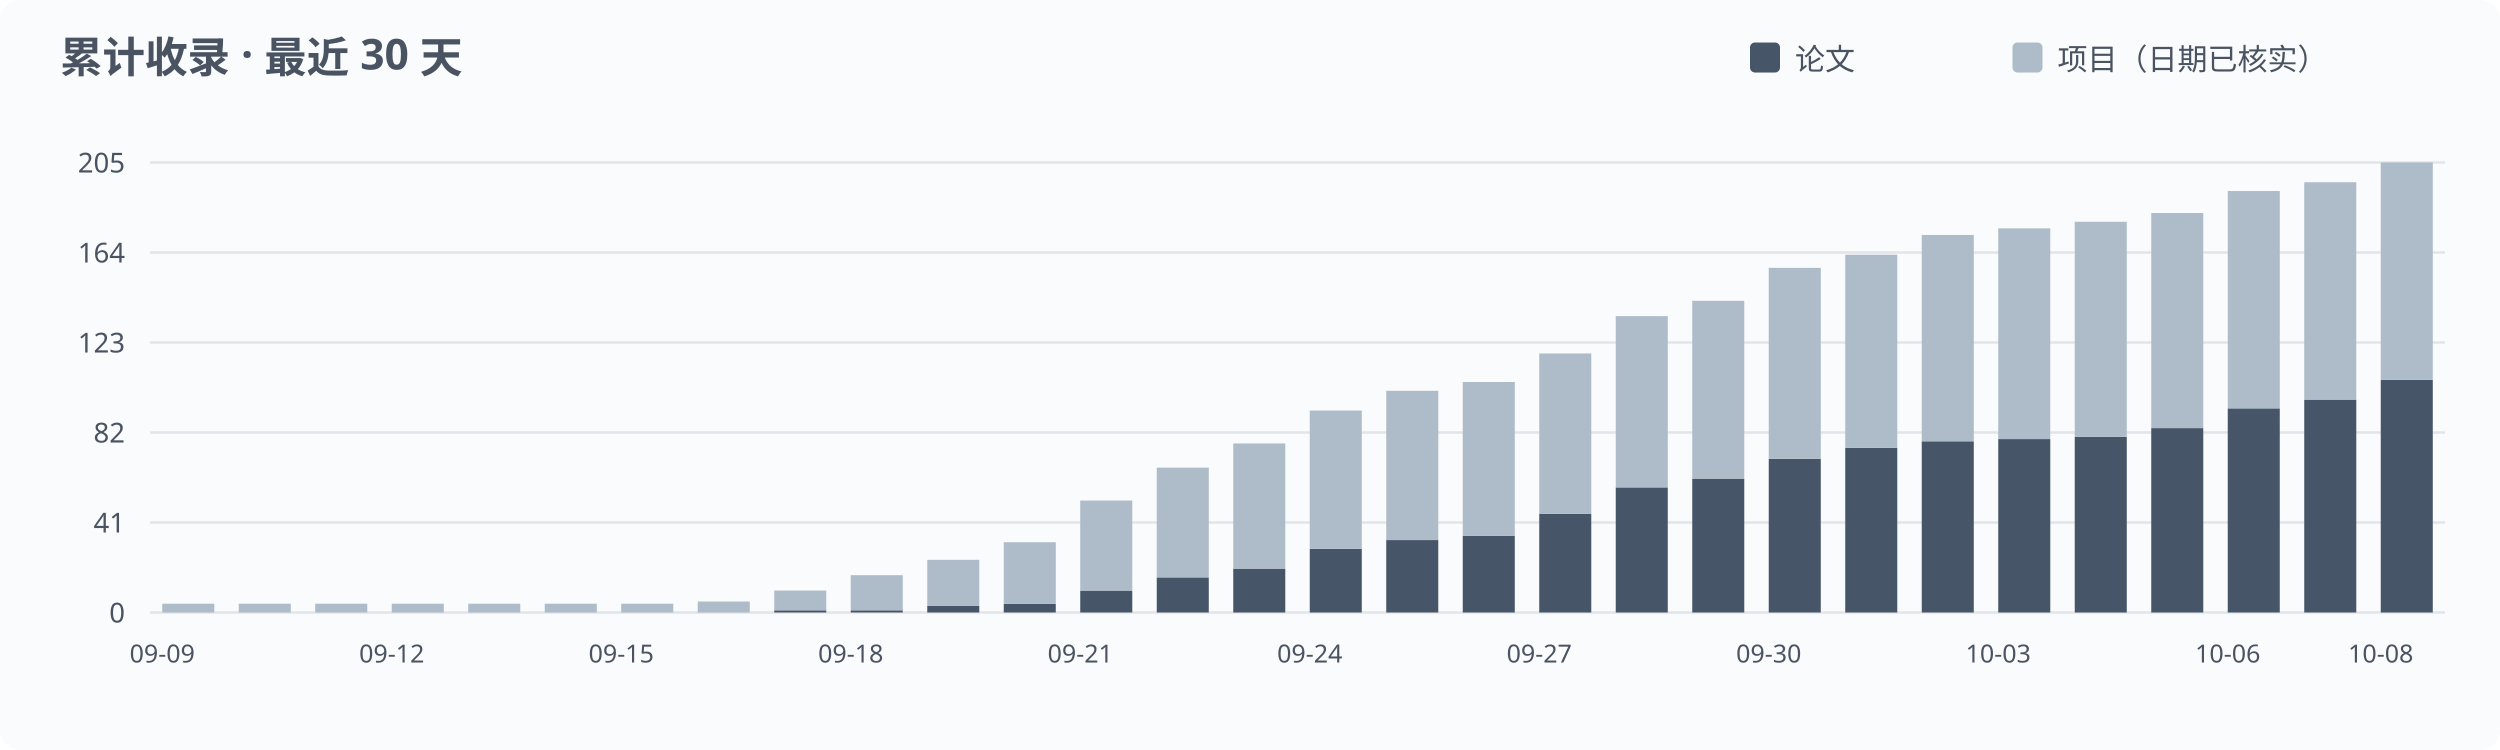
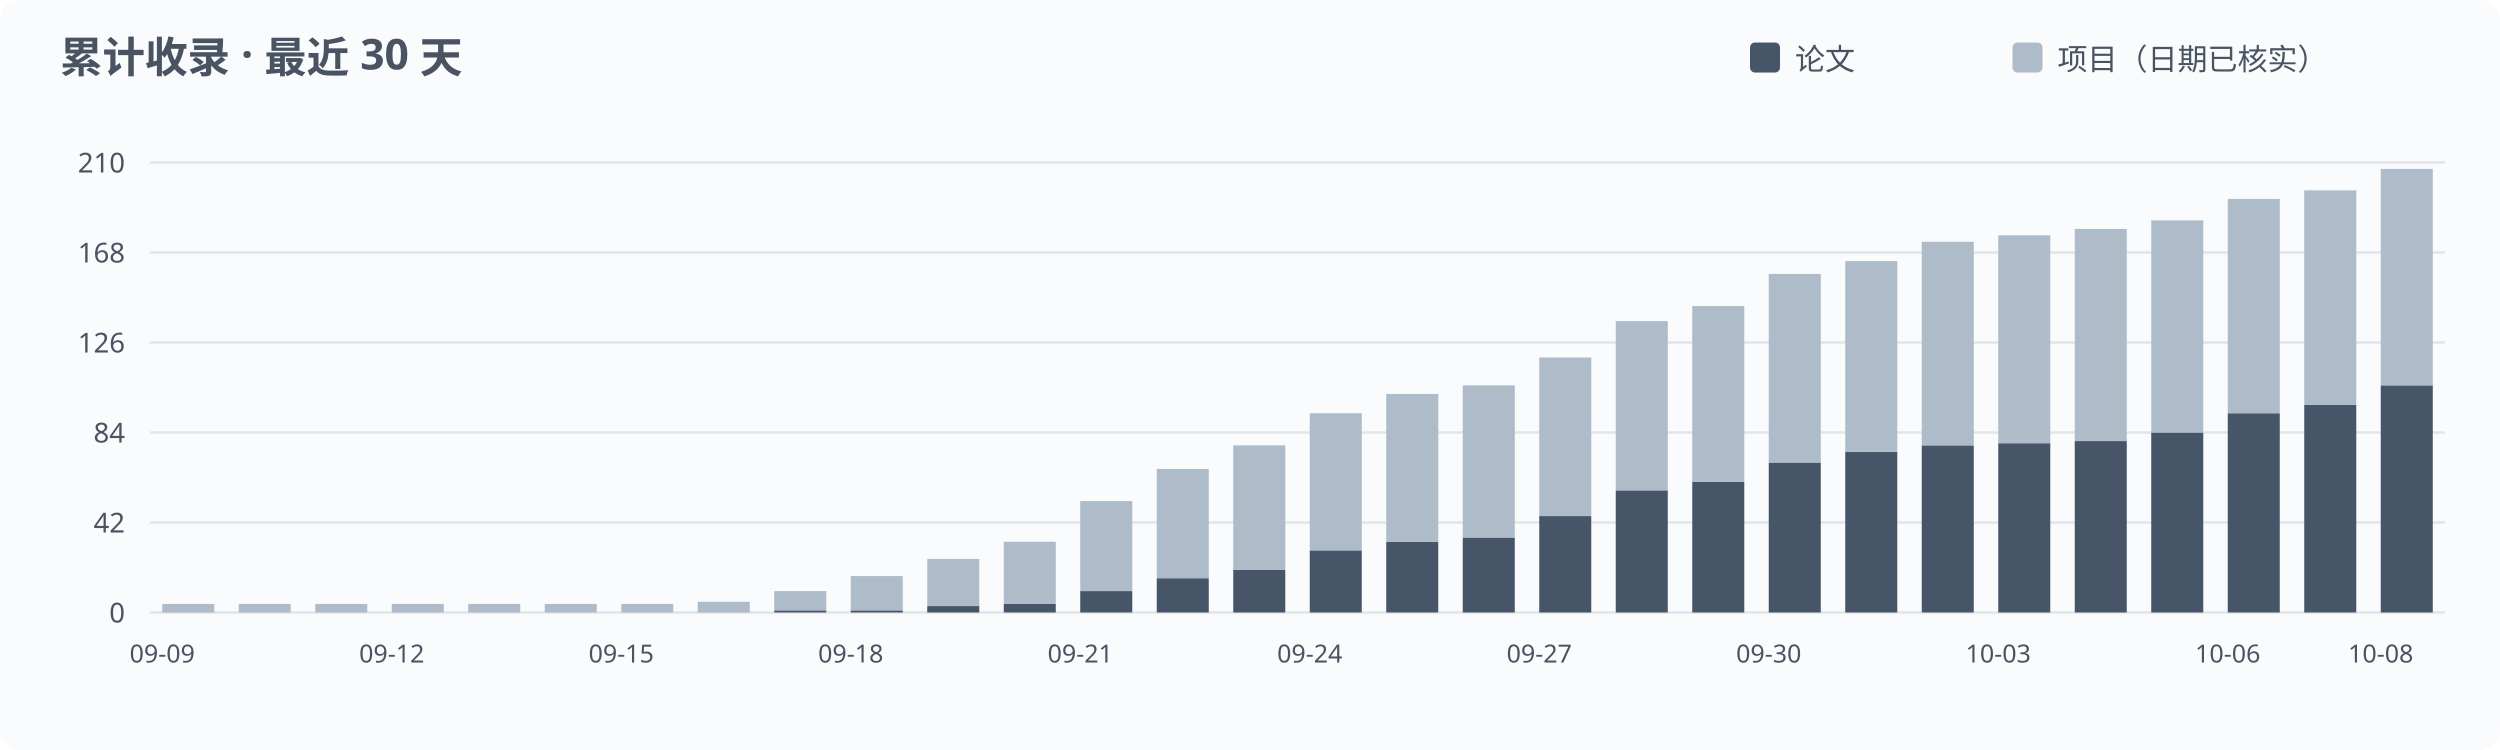
<svg xmlns="http://www.w3.org/2000/svg" width="1000" height="300" viewBox="0 0 1000 300" role="img" aria-labelledby="title desc">
  <rect width="100%" height="100%" rx="8" fill="#fafbfc" />
  <g font-family="system-ui,sans-serif" fill="#495362">
    <text x="24" y="29" font-size="17" font-weight="600">累计收录 · 最近 30 天</text>
    <rect x="700" y="17" width="12" height="12" rx="2" fill="#475569" />
    <text x="718" y="28" font-size="12">论文</text>
    <rect x="805" y="17" width="12" height="12" rx="2" fill="#aebbc9" />
    <text x="823" y="28" font-size="12">项目（日期已核实）</text>
    <path d="M60 245.0H978" stroke="#e1e5ea" />
    <text x="50" y="249.0" text-anchor="end" font-size="11">0</text>
    <path d="M60 209.0H978" stroke="#e1e5ea" />
-     <text x="50" y="213.0" text-anchor="end" font-size="11">41</text>
+     <text x="50" y="213.0" text-anchor="end" font-size="11">42</text>
    <path d="M60 173.0H978" stroke="#e1e5ea" />
-     <text x="50" y="177.0" text-anchor="end" font-size="11">82</text>
+     <text x="50" y="177.0" text-anchor="end" font-size="11">84</text>
    <path d="M60 137.0H978" stroke="#e1e5ea" />
-     <text x="50" y="141.0" text-anchor="end" font-size="11">123</text>
+     <text x="50" y="141.0" text-anchor="end" font-size="11">126</text>
    <path d="M60 101.0H978" stroke="#e1e5ea" />
-     <text x="50" y="105.0" text-anchor="end" font-size="11">164</text>
+     <text x="50" y="105.0" text-anchor="end" font-size="11">168</text>
    <path d="M60 65.0H978" stroke="#e1e5ea" />
-     <text x="50" y="69.0" text-anchor="end" font-size="11">205</text>
+     <text x="50" y="69.0" text-anchor="end" font-size="11">210</text>
    <rect x="64.90" y="245.00" width="20.81" height="0.00" fill="#475569" />
-     <rect x="64.90" y="241.49" width="20.81" height="3.51" fill="#aebbc9" />
+     <rect x="64.90" y="241.57" width="20.81" height="3.43" fill="#aebbc9" />
    <text x="64.90" y="265" text-anchor="middle" font-size="10">09-09</text>
    <rect x="95.50" y="245.00" width="20.81" height="0.00" fill="#475569" />
-     <rect x="95.50" y="241.49" width="20.81" height="3.51" fill="#aebbc9" />
+     <rect x="95.50" y="241.57" width="20.81" height="3.43" fill="#aebbc9" />
    <rect x="126.10" y="245.00" width="20.81" height="0.00" fill="#475569" />
-     <rect x="126.10" y="241.49" width="20.81" height="3.51" fill="#aebbc9" />
+     <rect x="126.10" y="241.57" width="20.81" height="3.43" fill="#aebbc9" />
    <rect x="156.70" y="245.00" width="20.81" height="0.00" fill="#475569" />
-     <rect x="156.70" y="241.49" width="20.81" height="3.51" fill="#aebbc9" />
+     <rect x="156.70" y="241.57" width="20.81" height="3.43" fill="#aebbc9" />
    <text x="156.70" y="265" text-anchor="middle" font-size="10">09-12</text>
    <rect x="187.30" y="245.00" width="20.81" height="0.00" fill="#475569" />
-     <rect x="187.30" y="241.49" width="20.81" height="3.51" fill="#aebbc9" />
+     <rect x="187.30" y="241.57" width="20.81" height="3.43" fill="#aebbc9" />
    <rect x="217.90" y="245.00" width="20.81" height="0.00" fill="#475569" />
-     <rect x="217.90" y="241.49" width="20.81" height="3.51" fill="#aebbc9" />
+     <rect x="217.90" y="241.57" width="20.81" height="3.43" fill="#aebbc9" />
    <rect x="248.50" y="245.00" width="20.81" height="0.00" fill="#475569" />
-     <rect x="248.50" y="241.49" width="20.81" height="3.51" fill="#aebbc9" />
+     <rect x="248.50" y="241.57" width="20.81" height="3.43" fill="#aebbc9" />
    <text x="248.50" y="265" text-anchor="middle" font-size="10">09-15</text>
    <rect x="279.10" y="245.00" width="20.81" height="0.00" fill="#475569" />
-     <rect x="279.10" y="240.61" width="20.81" height="4.39" fill="#aebbc9" />
-     <rect x="309.70" y="244.12" width="20.81" height="0.88" fill="#475569" />
-     <rect x="309.70" y="236.22" width="20.81" height="7.90" fill="#aebbc9" />
-     <rect x="340.30" y="244.12" width="20.81" height="0.88" fill="#475569" />
-     <rect x="340.30" y="230.07" width="20.81" height="14.05" fill="#aebbc9" />
+     <rect x="279.10" y="240.71" width="20.81" height="4.29" fill="#aebbc9" />
+     <rect x="309.70" y="244.14" width="20.81" height="0.86" fill="#475569" />
+     <rect x="309.70" y="236.43" width="20.81" height="7.71" fill="#aebbc9" />
+     <rect x="340.30" y="244.14" width="20.81" height="0.86" fill="#475569" />
+     <rect x="340.30" y="230.43" width="20.81" height="13.71" fill="#aebbc9" />
    <text x="340.30" y="265" text-anchor="middle" font-size="10">09-18</text>
-     <rect x="370.90" y="242.37" width="20.81" height="2.63" fill="#475569" />
-     <rect x="370.90" y="223.93" width="20.81" height="18.44" fill="#aebbc9" />
-     <rect x="401.50" y="241.49" width="20.81" height="3.51" fill="#475569" />
-     <rect x="401.50" y="216.90" width="20.81" height="24.59" fill="#aebbc9" />
-     <rect x="432.10" y="236.22" width="20.81" height="8.78" fill="#475569" />
-     <rect x="432.10" y="200.22" width="20.81" height="36.00" fill="#aebbc9" />
+     <rect x="370.90" y="242.43" width="20.81" height="2.57" fill="#475569" />
+     <rect x="370.90" y="223.57" width="20.81" height="18.86" fill="#aebbc9" />
+     <rect x="401.50" y="241.57" width="20.81" height="3.43" fill="#475569" />
+     <rect x="401.50" y="216.71" width="20.81" height="24.86" fill="#aebbc9" />
+     <rect x="432.10" y="236.43" width="20.81" height="8.57" fill="#475569" />
+     <rect x="432.10" y="200.43" width="20.81" height="36.00" fill="#aebbc9" />
    <text x="432.10" y="265" text-anchor="middle" font-size="10">09-21</text>
-     <rect x="462.70" y="230.95" width="20.81" height="14.05" fill="#475569" />
-     <rect x="462.70" y="187.05" width="20.81" height="43.90" fill="#aebbc9" />
-     <rect x="493.30" y="227.44" width="20.81" height="17.56" fill="#475569" />
-     <rect x="493.30" y="177.39" width="20.81" height="50.05" fill="#aebbc9" />
-     <rect x="523.90" y="219.54" width="20.81" height="25.46" fill="#475569" />
-     <rect x="523.90" y="164.22" width="20.81" height="55.32" fill="#aebbc9" />
+     <rect x="462.70" y="231.29" width="20.81" height="13.71" fill="#475569" />
+     <rect x="462.70" y="187.57" width="20.81" height="43.71" fill="#aebbc9" />
+     <rect x="493.30" y="227.86" width="20.81" height="17.14" fill="#475569" />
+     <rect x="493.30" y="178.14" width="20.81" height="49.71" fill="#aebbc9" />
+     <rect x="523.90" y="220.14" width="20.81" height="24.86" fill="#475569" />
+     <rect x="523.90" y="165.29" width="20.81" height="54.86" fill="#aebbc9" />
    <text x="523.90" y="265" text-anchor="middle" font-size="10">09-24</text>
-     <rect x="554.50" y="216.02" width="20.81" height="28.98" fill="#475569" />
-     <rect x="554.50" y="156.32" width="20.81" height="59.71" fill="#aebbc9" />
-     <rect x="585.10" y="214.27" width="20.81" height="30.73" fill="#475569" />
-     <rect x="585.10" y="152.80" width="20.81" height="61.46" fill="#aebbc9" />
-     <rect x="615.70" y="205.49" width="20.81" height="39.51" fill="#475569" />
-     <rect x="615.70" y="141.39" width="20.81" height="64.10" fill="#aebbc9" />
+     <rect x="554.50" y="216.71" width="20.81" height="28.29" fill="#475569" />
+     <rect x="554.50" y="157.57" width="20.81" height="59.14" fill="#aebbc9" />
+     <rect x="585.10" y="215.00" width="20.81" height="30.00" fill="#475569" />
+     <rect x="585.10" y="154.14" width="20.81" height="60.86" fill="#aebbc9" />
+     <rect x="615.70" y="206.43" width="20.81" height="38.57" fill="#475569" />
+     <rect x="615.70" y="143.00" width="20.81" height="63.43" fill="#aebbc9" />
    <text x="615.70" y="265" text-anchor="middle" font-size="10">09-27</text>
-     <rect x="646.30" y="194.95" width="20.81" height="50.05" fill="#475569" />
-     <rect x="646.30" y="126.46" width="20.81" height="68.49" fill="#aebbc9" />
-     <rect x="676.90" y="191.44" width="20.81" height="53.56" fill="#475569" />
-     <rect x="676.90" y="120.32" width="20.81" height="71.12" fill="#aebbc9" />
-     <rect x="707.50" y="183.54" width="20.81" height="61.46" fill="#475569" />
-     <rect x="707.50" y="107.15" width="20.81" height="76.39" fill="#aebbc9" />
+     <rect x="646.30" y="196.14" width="20.81" height="48.86" fill="#475569" />
+     <rect x="646.30" y="128.43" width="20.81" height="67.71" fill="#aebbc9" />
+     <rect x="676.90" y="192.71" width="20.81" height="52.29" fill="#475569" />
+     <rect x="676.90" y="122.43" width="20.81" height="70.29" fill="#aebbc9" />
+     <rect x="707.50" y="185.00" width="20.81" height="60.00" fill="#475569" />
+     <rect x="707.50" y="109.57" width="20.81" height="75.43" fill="#aebbc9" />
    <text x="707.50" y="265" text-anchor="middle" font-size="10">09-30</text>
-     <rect x="738.10" y="179.15" width="20.81" height="65.85" fill="#475569" />
-     <rect x="738.10" y="101.88" width="20.81" height="77.27" fill="#aebbc9" />
-     <rect x="768.70" y="176.51" width="20.81" height="68.49" fill="#475569" />
-     <rect x="768.70" y="93.98" width="20.81" height="82.54" fill="#aebbc9" />
-     <rect x="799.30" y="175.63" width="20.81" height="69.37" fill="#475569" />
-     <rect x="799.30" y="91.34" width="20.81" height="84.29" fill="#aebbc9" />
+     <rect x="738.10" y="180.71" width="20.81" height="64.29" fill="#475569" />
+     <rect x="738.10" y="104.43" width="20.81" height="76.29" fill="#aebbc9" />
+     <rect x="768.70" y="178.14" width="20.81" height="66.86" fill="#475569" />
+     <rect x="768.70" y="96.71" width="20.81" height="81.43" fill="#aebbc9" />
+     <rect x="799.30" y="177.29" width="20.81" height="67.71" fill="#475569" />
+     <rect x="799.30" y="94.14" width="20.81" height="83.14" fill="#aebbc9" />
    <text x="799.30" y="265" text-anchor="middle" font-size="10">10-03</text>
-     <rect x="829.90" y="174.76" width="20.81" height="70.24" fill="#475569" />
-     <rect x="829.90" y="88.71" width="20.81" height="86.05" fill="#aebbc9" />
-     <rect x="860.50" y="171.24" width="20.81" height="73.76" fill="#475569" />
-     <rect x="860.50" y="85.20" width="20.81" height="86.05" fill="#aebbc9" />
-     <rect x="891.10" y="163.34" width="20.81" height="81.66" fill="#475569" />
-     <rect x="891.10" y="76.41" width="20.81" height="86.93" fill="#aebbc9" />
+     <rect x="829.90" y="176.43" width="20.81" height="68.57" fill="#475569" />
+     <rect x="829.90" y="91.57" width="20.81" height="84.86" fill="#aebbc9" />
+     <rect x="860.50" y="173.00" width="20.81" height="72.00" fill="#475569" />
+     <rect x="860.50" y="88.14" width="20.81" height="84.86" fill="#aebbc9" />
+     <rect x="891.10" y="165.29" width="20.81" height="79.71" fill="#475569" />
+     <rect x="891.10" y="79.57" width="20.81" height="85.71" fill="#aebbc9" />
    <text x="891.10" y="265" text-anchor="middle" font-size="10">10-06</text>
-     <rect x="921.70" y="159.83" width="20.81" height="85.17" fill="#475569" />
-     <rect x="921.70" y="72.90" width="20.81" height="86.93" fill="#aebbc9" />
-     <rect x="952.30" y="151.93" width="20.81" height="93.07" fill="#475569" />
-     <rect x="952.30" y="65.00" width="20.81" height="86.93" fill="#aebbc9" />
+     <rect x="921.70" y="161.86" width="20.81" height="83.14" fill="#475569" />
+     <rect x="921.70" y="76.14" width="20.81" height="85.71" fill="#aebbc9" />
+     <rect x="952.30" y="154.14" width="20.81" height="90.86" fill="#475569" />
+     <rect x="952.30" y="67.57" width="20.81" height="86.57" fill="#aebbc9" />
    <text x="952.30" y="265" text-anchor="middle" font-size="10">10-08</text>
  </g>
</svg>
